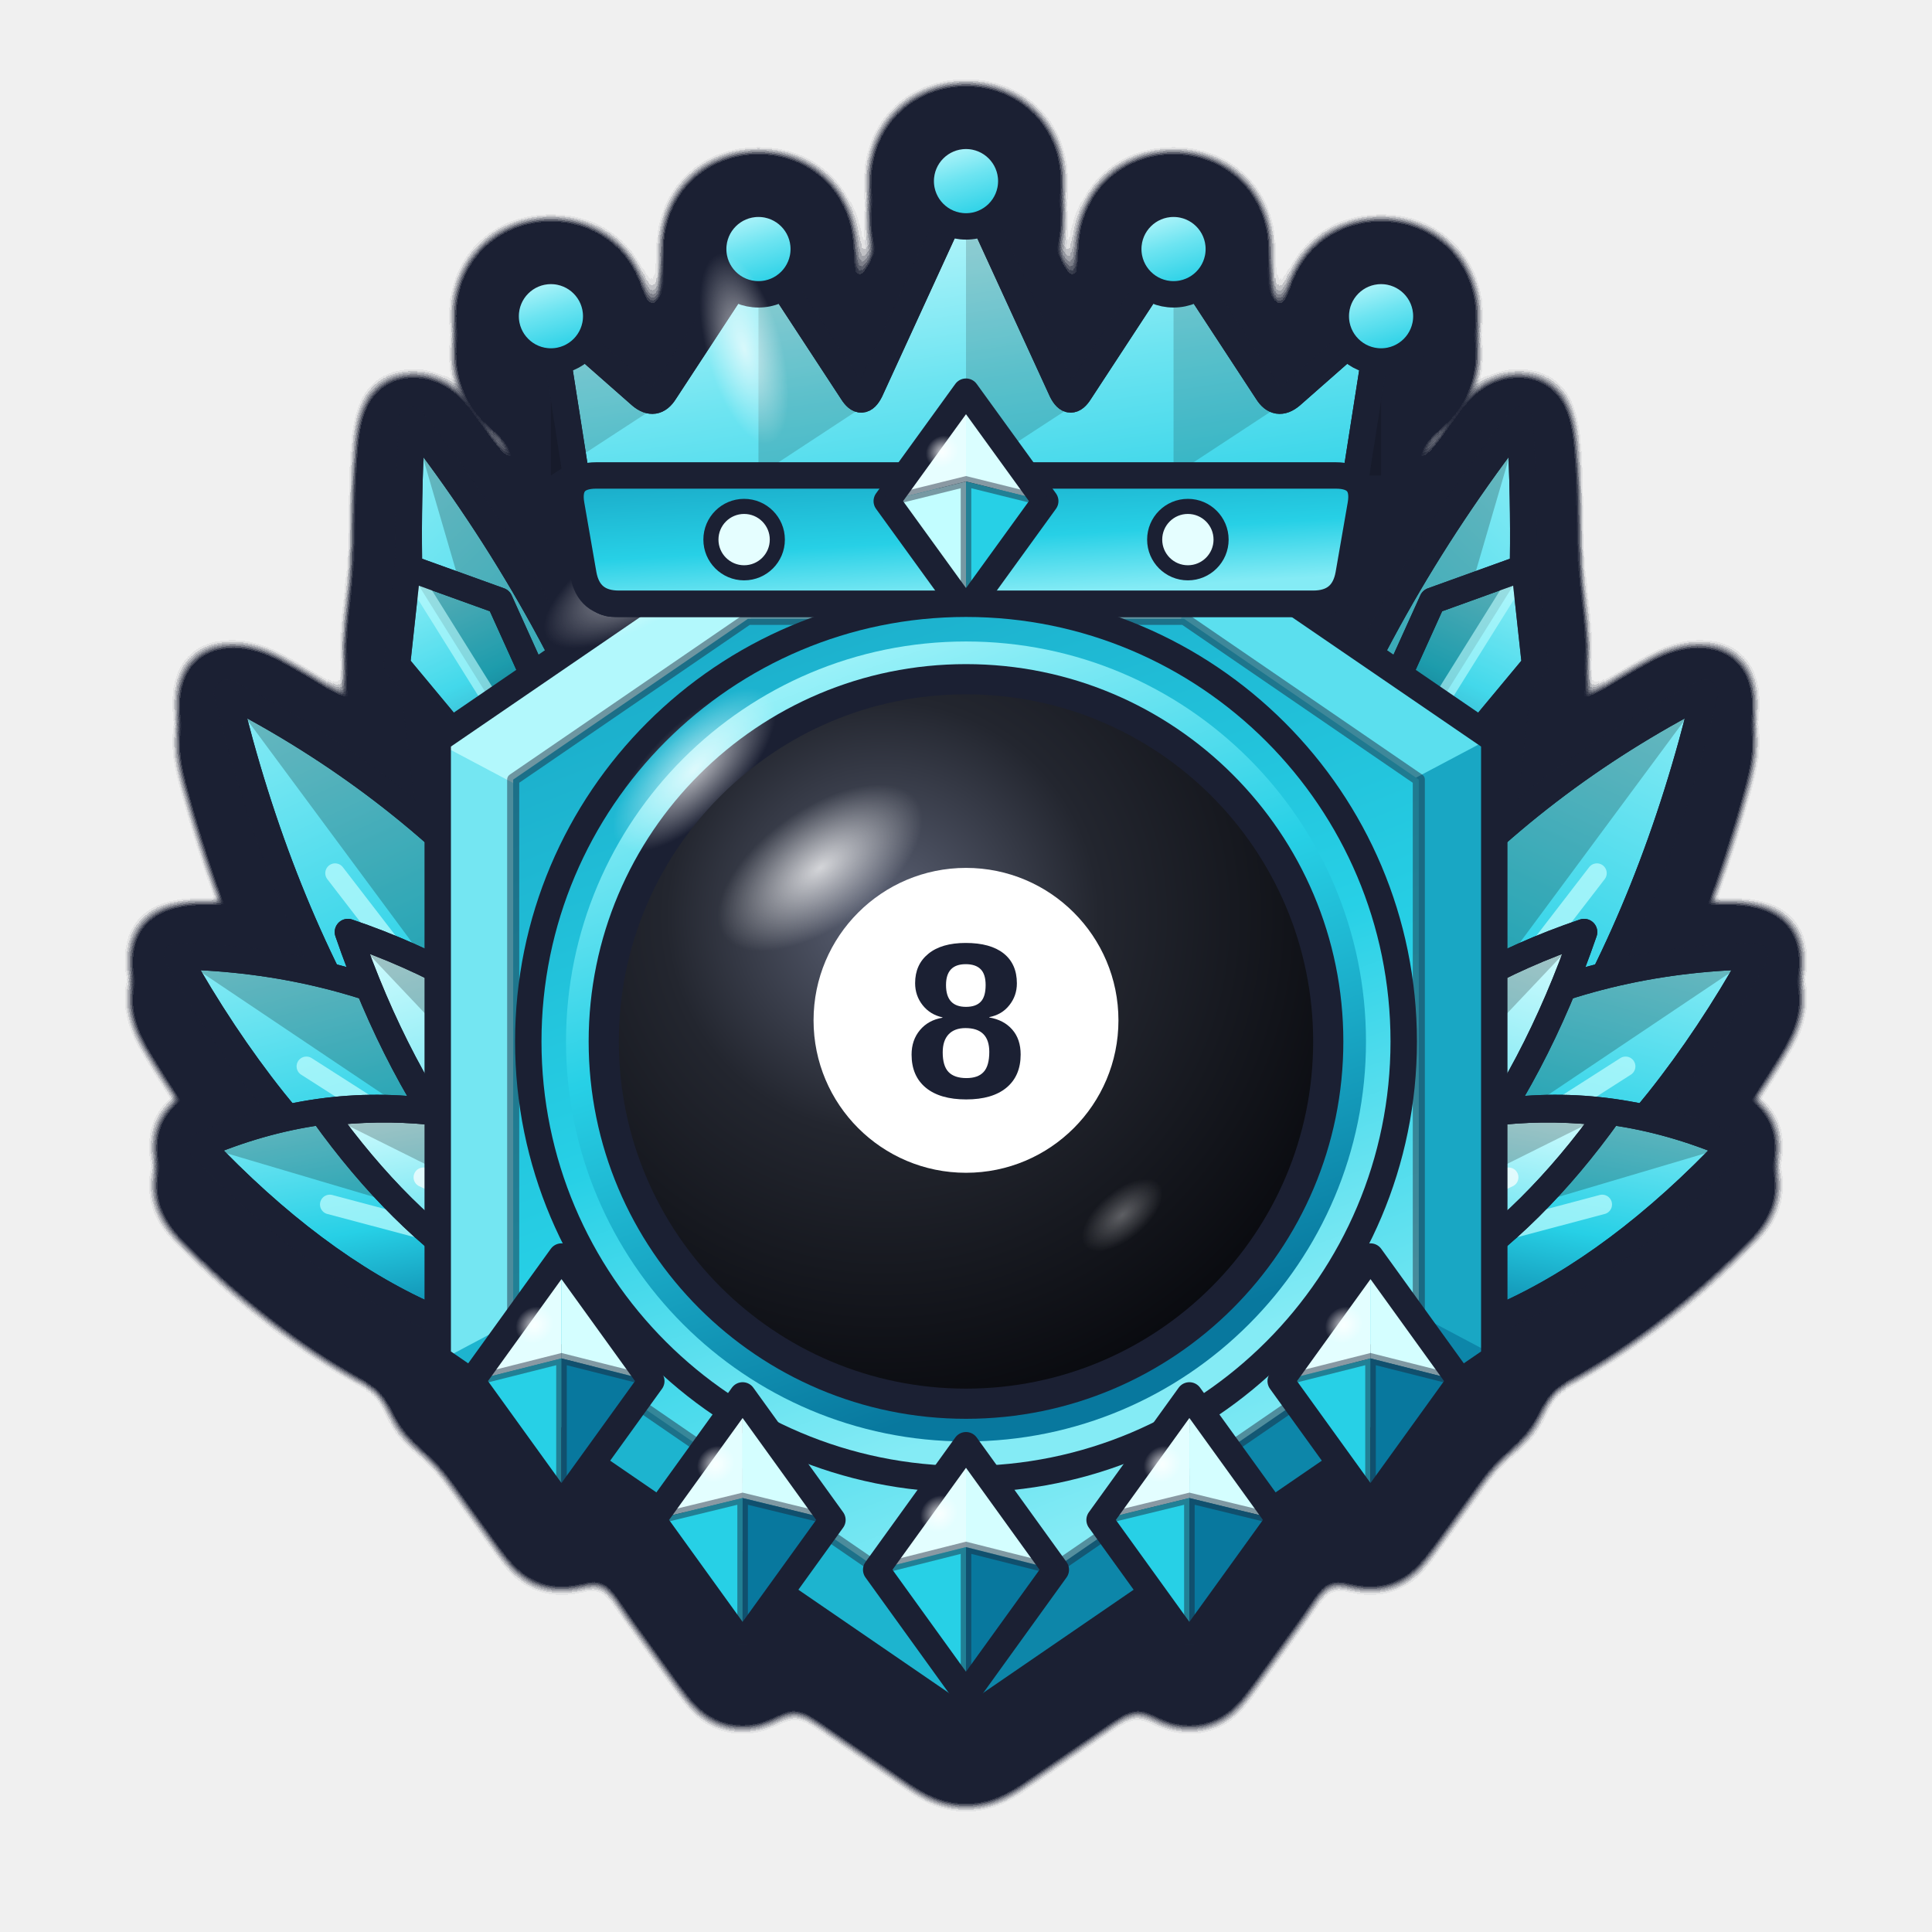
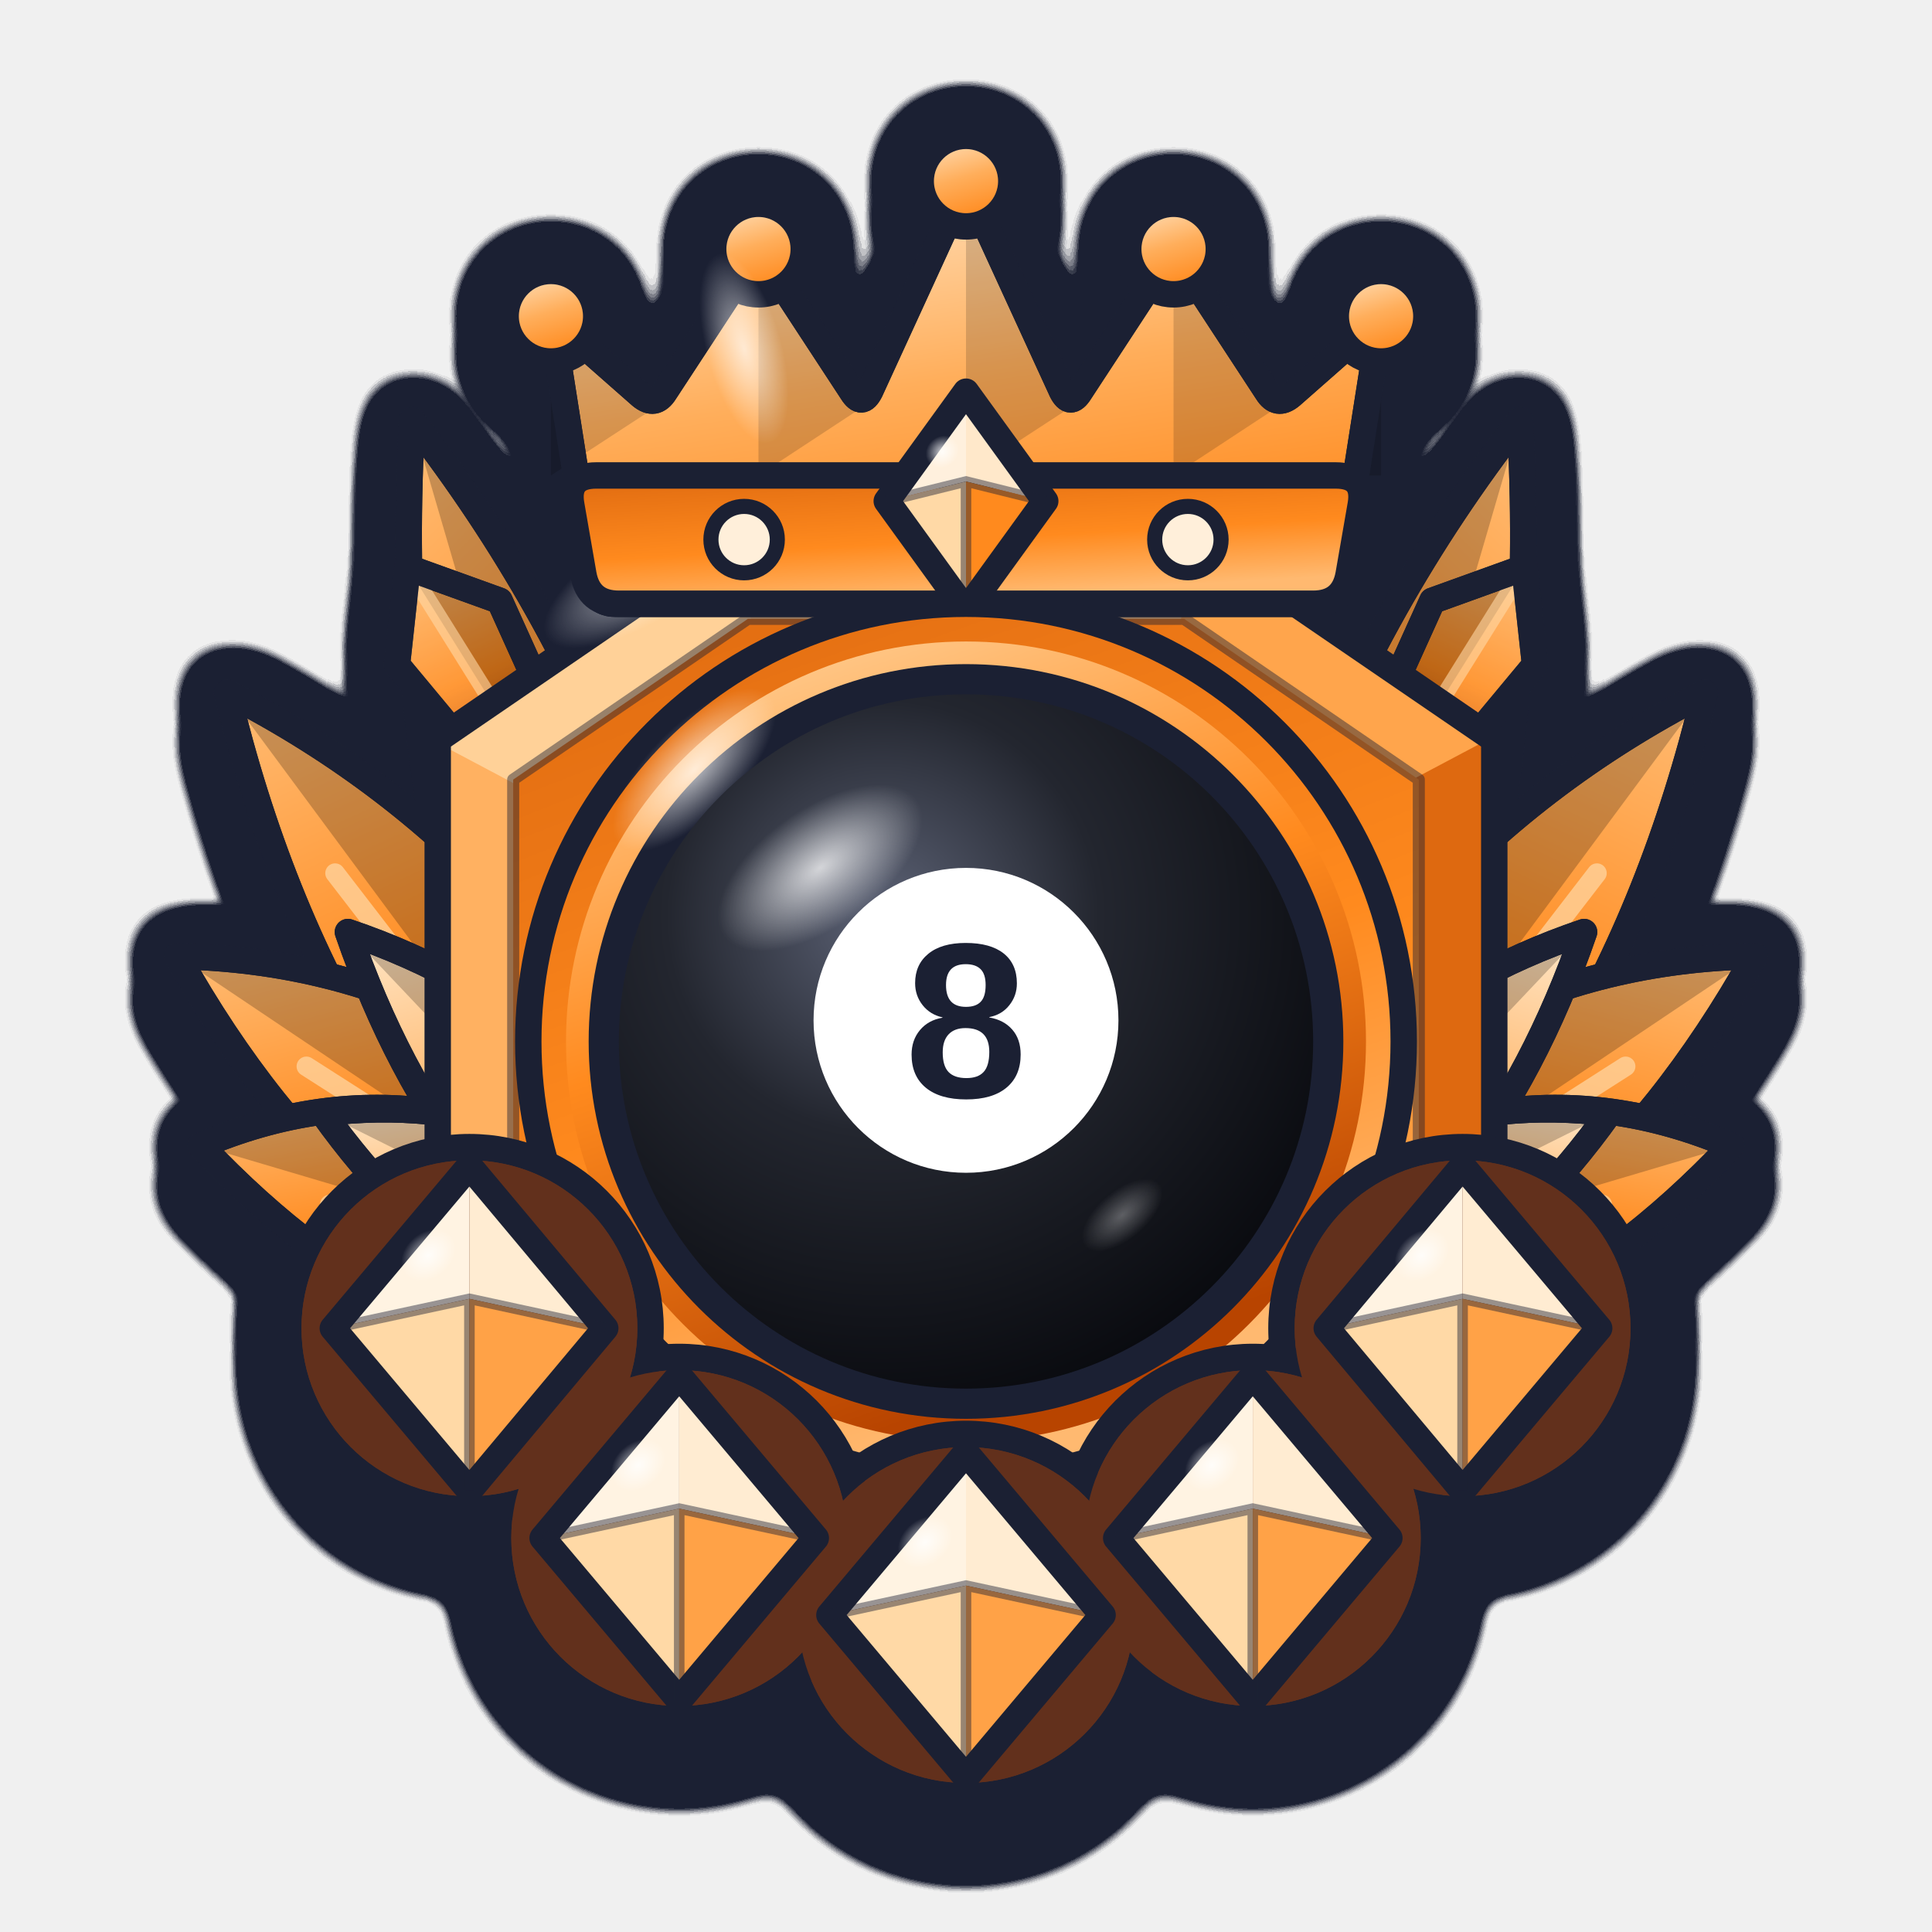
<svg xmlns="http://www.w3.org/2000/svg" width="512" height="512" viewBox="0 0 256 256">
  <defs>
    <linearGradient id="blue" x1="0" y1="0" x2="0.35" y2="1">
      <stop offset="0" stop-color="#9ED3FF" />
      <stop offset="0.45" stop-color="#3B9BFF" />
      <stop offset="1" stop-color="#1F6BD0" />
    </linearGradient>
    <linearGradient id="green" x1="0" y1="0" x2="0.35" y2="1">
      <stop offset="0" stop-color="#A8F5BE" />
      <stop offset="0.45" stop-color="#3DD66B" />
      <stop offset="1" stop-color="#1E9E47" />
    </linearGradient>
    <linearGradient id="red" x1="0" y1="0" x2="0.35" y2="1">
      <stop offset="0" stop-color="#FFA3A3" />
      <stop offset="0.45" stop-color="#FF4D4D" />
      <stop offset="1" stop-color="#C9283A" />
    </linearGradient>
    <linearGradient id="gold" x1="0" y1="0" x2="0.35" y2="1">
      <stop offset="0" stop-color="#FFF1A0" />
      <stop offset="0.45" stop-color="#FFC928" />
      <stop offset="1" stop-color="#DB8E00" />
    </linearGradient>
    <linearGradient id="wood" x1="0" y1="0" x2="0.35" y2="1">
      <stop offset="0" stop-color="#FFD9A0" />
      <stop offset="0.45" stop-color="#E7A35C" />
      <stop offset="1" stop-color="#A8622A" />
    </linearGradient>
    <linearGradient id="darkwood" x1="0" y1="0" x2="0.35" y2="1">
      <stop offset="0" stop-color="#C07A45" />
      <stop offset="0.45" stop-color="#8A4B22" />
      <stop offset="1" stop-color="#5E3014" />
    </linearGradient>
    <linearGradient id="white" x1="0" y1="0" x2="0.35" y2="1">
      <stop offset="0" stop-color="#FFFFFF" />
      <stop offset="0.45" stop-color="#F4F8FF" />
      <stop offset="1" stop-color="#C9D6EA" />
    </linearGradient>
    <linearGradient id="grey" x1="0" y1="0" x2="0.35" y2="1">
      <stop offset="0" stop-color="#E4E9F2" />
      <stop offset="0.45" stop-color="#AEB8C8" />
      <stop offset="1" stop-color="#7B869A" />
    </linearGradient>
    <linearGradient id="steel" x1="0" y1="0" x2="0.35" y2="1">
      <stop offset="0" stop-color="#D8E6F7" />
      <stop offset="0.45" stop-color="#9FB2CC" />
      <stop offset="1" stop-color="#6A7D98" />
    </linearGradient>
    <linearGradient id="cloth" x1="0" y1="0" x2="0.35" y2="1">
      <stop offset="0" stop-color="#6FE08E" />
      <stop offset="0.45" stop-color="#2FA24F" />
      <stop offset="1" stop-color="#1C7A37" />
    </linearGradient>
    <linearGradient id="sad" x1="0" y1="0" x2="0.35" y2="1">
      <stop offset="0" stop-color="#C4D4EE" />
      <stop offset="0.45" stop-color="#8EA3C7" />
      <stop offset="1" stop-color="#5E7299" />
    </linearGradient>
    <linearGradient id="purple" x1="0" y1="0" x2="0.35" y2="1">
      <stop offset="0" stop-color="#D7B8FF" />
      <stop offset="0.45" stop-color="#A259FF" />
      <stop offset="1" stop-color="#6E2FD0" />
    </linearGradient>
    <radialGradient id="shine" cx="0.5" cy="0.5" r="0.5">
      <stop offset="0" stop-color="#FFFFFF" stop-opacity="0.9" />
      <stop offset="1" stop-color="#FFFFFF" stop-opacity="0" />
    </radialGradient>
    <filter id="ink" x="-30%" y="-30%" width="160%" height="160%" color-interpolation-filters="sRGB">
      <feGaussianBlur in="SourceAlpha" stdDeviation="6.92" result="blur" />
      <feComponentTransfer in="blur" result="grown">
        <feFuncA type="linear" slope="7" intercept="-0.35" />
      </feComponentTransfer>
      <feOffset in="grown" dy="6" result="lip" />
      <feMerge result="both">
        <feMergeNode in="lip" />
        <feMergeNode in="grown" />
      </feMerge>
      <feFlood flood-color="#1B2033" />
      <feComposite in2="both" operator="in" result="outline" />
      <feMerge>
        <feMergeNode in="outline" />
        <feMergeNode in="SourceGraphic" />
      </feMerge>
    </filter>
  </defs>
  <defs>
    <filter id="badgeInk" x="-20%" y="-20%" width="140%" height="140%" color-interpolation-filters="sRGB">
      <feGaussianBlur in="SourceAlpha" stdDeviation="3.2" result="blur" />
      <feComponentTransfer in="blur" result="grown">
        <feFuncA type="linear" slope="40" intercept="-0.716" />
      </feComponentTransfer>
      <feOffset in="grown" dy="5" result="lip" />
      <feMerge result="both">
        <feMergeNode in="lip" />
        <feMergeNode in="grown" />
      </feMerge>
      <feFlood flood-color="#1B2033" />
      <feComposite in2="both" operator="in" result="outline" />
      <feMerge>
        <feMergeNode in="outline" />
        <feMergeNode in="SourceGraphic" />
      </feMerge>
    </filter>
  </defs>
  <defs>
    <linearGradient id="m" x1="0" y1="0" x2="0.35" y2="1">
-       <stop offset="0" stop-color="#C2FDFF" />
-       <stop offset="0.5" stop-color="#27D0E6" />
-       <stop offset="1" stop-color="#08789E" />
+       <stop offset="0" stop-color="#FFD9A6" />
+       <stop offset="0.5" stop-color="#FF8A1E" />
+       <stop offset="1" stop-color="#B84400" />
    </linearGradient>
    <linearGradient id="r" x1="0" y1="0" x2="0.35" y2="1">
-       <stop offset="0" stop-color="#19A8C6" />
-       <stop offset="0.6" stop-color="#27D0E6" />
-       <stop offset="1" stop-color="#84EBF5" />
+       <stop offset="0" stop-color="#DF6A10" />
+       <stop offset="0.6" stop-color="#FF8A1E" />
+       <stop offset="1" stop-color="#FFB970" />
    </linearGradient>
    <linearGradient id="w" x1="0" y1="0" x2="0.35" y2="1">
-       <stop offset="0" stop-color="#8CEDF6" />
-       <stop offset="0.55" stop-color="#27D0E6" />
-       <stop offset="1" stop-color="#08789E" />
+       <stop offset="0" stop-color="#FFBD76" />
+       <stop offset="0.55" stop-color="#FF8A1E" />
+       <stop offset="1" stop-color="#B84400" />
    </linearGradient>
    <linearGradient id="p" x1="0" y1="0" x2="0.2" y2="1">
-       <stop offset="0" stop-color="#E4FEFF" />
-       <stop offset="0.55" stop-color="#C2FDFF" />
-       <stop offset="1" stop-color="#27D0E6" />
+       <stop offset="0" stop-color="#FFEED7" />
+       <stop offset="0.55" stop-color="#FFD9A6" />
+       <stop offset="1" stop-color="#FF8A1E" />
+     </linearGradient>
+     <linearGradient id="s" x1="0" y1="0" x2="0.2" y2="1">
+       <stop offset="0" stop-color="#FFFFFF" />
+       <stop offset="0.5" stop-color="#FFE8CA" />
+       <stop offset="1" stop-color="#FFC17D" />
    </linearGradient>
    <linearGradient id="c" x1="0" y1="0" x2="0.3" y2="1">
-       <stop offset="0" stop-color="#DAFEFF" />
-       <stop offset="0.55" stop-color="#6DE4F1" />
-       <stop offset="1" stop-color="#27D0E6" />
+       <stop offset="0" stop-color="#FFE8CA" />
+       <stop offset="0.55" stop-color="#FFAE5B" />
+       <stop offset="1" stop-color="#FF8A1E" />
    </linearGradient>
    <linearGradient id="g" x1="0" y1="0" x2="0.35" y2="1">
      <stop offset="0" stop-color="#FFF3A6" />
      <stop offset="0.5" stop-color="#FFC928" />
      <stop offset="1" stop-color="#C97F00" />
    </linearGradient>
    <linearGradient id="gr" x1="0" y1="0" x2="0.35" y2="1">
      <stop offset="0" stop-color="#E7A816" />
      <stop offset="0.6" stop-color="#FFC928" />
      <stop offset="1" stop-color="#FFE274" />
+     </linearGradient>
+     <linearGradient id="hat" x1="0" y1="0" x2="0.4" y2="1">
+       <stop offset="0" stop-color="#9C8CFF" />
+       <stop offset="0.5" stop-color="#5A41D6" />
+       <stop offset="1" stop-color="#26177A" />
    </linearGradient>
    <radialGradient id="ball" cx="0.38" cy="0.32" r="0.78">
      <stop offset="0" stop-color="#5C6275" />
      <stop offset="0.4" stop-color="#23262F" />
      <stop offset="1" stop-color="#06070B" />
    </radialGradient>
  </defs>
  <g filter="url(#badgeInk)">
    <path d="M79.8 173.7 Q50.8 122.0 54.6 55.7 Q91.9 103.7 96.2 166.3 Z" fill="url(#w)" stroke="#1B2033" stroke-width="3.5" stroke-linejoin="round" />
    <path d="M88.0 170.0 L96.2 166.3 Q91.9 103.7 54.6 55.7 Z" fill="#000000" opacity="0.22" />
-     <path d="M82.5 156.9 L61.5 88.8" fill="none" stroke="#C2FDFF" stroke-width="2.6" stroke-linecap="round" stroke-linejoin="round" opacity="0.7" />
+     <path d="M82.5 156.9 L61.5 88.8" fill="none" stroke="#FFD9A6" stroke-width="2.6" stroke-linecap="round" stroke-linejoin="round" opacity="0.7" />
    <path d="M79.8 173.7 Q50.8 122.0 54.6 55.7 Q91.9 103.7 96.2 166.3 Z" fill="none" stroke="#1B2033" stroke-width="3.5" stroke-linejoin="round" />
    <path d="M81.7 176.5 Q43.4 147.1 30.1 91.8 Q74.7 114.7 94.3 163.5 Z" fill="url(#w)" stroke="#1B2033" stroke-width="3.5" stroke-linejoin="round" />
    <path d="M88.0 170.0 L94.3 163.5 Q74.7 114.7 30.1 91.8 Z" fill="#000000" opacity="0.22" />
-     <path d="M79.9 161.8 L44.4 115.7" fill="none" stroke="#C2FDFF" stroke-width="2.6" stroke-linecap="round" stroke-linejoin="round" opacity="0.7" />
+     <path d="M79.9 161.8 L44.4 115.7" fill="none" stroke="#FFD9A6" stroke-width="2.6" stroke-linecap="round" stroke-linejoin="round" opacity="0.7" />
    <path d="M81.7 176.5 Q43.4 147.1 30.1 91.8 Q74.7 114.7 94.3 163.5 Z" fill="none" stroke="#1B2033" stroke-width="3.5" stroke-linejoin="round" />
    <path d="M84.6 178.3 Q47.3 169.2 23.5 126.7 Q64.2 127.5 91.4 161.7 Z" fill="url(#w)" stroke="#1B2033" stroke-width="3.5" stroke-linejoin="round" />
    <path d="M88.0 170.0 L91.4 161.7 Q64.2 127.5 23.5 126.7 Z" fill="#000000" opacity="0.22" />
-     <path d="M79.7 166.3 L40.6 141.3" fill="none" stroke="#C2FDFF" stroke-width="2.6" stroke-linecap="round" stroke-linejoin="round" opacity="0.7" />
+     <path d="M79.7 166.3 L40.6 141.3" fill="none" stroke="#FFD9A6" stroke-width="2.6" stroke-linecap="round" stroke-linejoin="round" opacity="0.7" />
    <path d="M84.6 178.3 Q47.3 169.2 23.5 126.7 Q64.2 127.5 91.4 161.7 Z" fill="none" stroke="#1B2033" stroke-width="3.5" stroke-linejoin="round" />
    <path d="M87.7 179.0 Q56.5 183.4 26.6 151.8 Q58.1 138.4 88.3 161.0 Z" fill="url(#w)" stroke="#1B2033" stroke-width="3.5" stroke-linejoin="round" />
    <path d="M88.0 170.0 L88.3 161.0 Q58.1 138.4 26.6 151.8 Z" fill="#000000" opacity="0.22" />
-     <path d="M80.6 169.4 L43.7 159.6" fill="none" stroke="#C2FDFF" stroke-width="2.6" stroke-linecap="round" stroke-linejoin="round" opacity="0.7" />
+     <path d="M80.6 169.4 L43.7 159.6" fill="none" stroke="#FFD9A6" stroke-width="2.6" stroke-linecap="round" stroke-linejoin="round" opacity="0.7" />
    <path d="M87.7 179.0 Q56.5 183.4 26.6 151.8 Q58.1 138.4 88.3 161.0 Z" fill="none" stroke="#1B2033" stroke-width="3.5" stroke-linejoin="round" />
    <path d="M86.3 175.3 Q64.0 146.6 64.7 104.6 Q92.6 130.1 97.7 168.7 Z" fill="url(#c)" stroke="#1B2033" stroke-width="3.5" stroke-linejoin="round" />
    <path d="M92.0 172.0 L97.7 168.7 Q92.6 130.1 64.7 104.6 Z" fill="#000000" opacity="0.22" />
    <path d="M87.9 164.4 L70.8 124.4" fill="none" stroke="#FFFFFF" stroke-width="2.6" stroke-linecap="round" stroke-linejoin="round" opacity="0.7" />
    <path d="M86.3 175.3 Q64.0 146.6 64.7 104.6 Q92.6 130.1 97.7 168.7 Z" fill="none" stroke="#1B2033" stroke-width="3.5" stroke-linejoin="round" />
    <path d="M87.9 177.2 Q58.9 160.7 46.1 123.5 Q79.2 134.7 96.1 166.8 Z" fill="url(#c)" stroke="#1B2033" stroke-width="3.5" stroke-linejoin="round" />
    <path d="M92.0 172.0 L96.1 166.8 Q79.2 134.7 46.1 123.5 Z" fill="#000000" opacity="0.22" />
    <path d="M85.9 167.0 L57.9 138.4" fill="none" stroke="#FFFFFF" stroke-width="2.6" stroke-linecap="round" stroke-linejoin="round" opacity="0.7" />
    <path d="M87.9 177.2 Q58.9 160.7 46.1 123.5 Q79.2 134.7 96.1 166.8 Z" fill="none" stroke="#1B2033" stroke-width="3.5" stroke-linejoin="round" />
    <path d="M90.2 178.3 Q62.9 175.6 42.8 147.5 Q72.0 143.9 93.8 165.7 Z" fill="url(#c)" stroke="#1B2033" stroke-width="3.5" stroke-linejoin="round" />
    <path d="M92.0 172.0 L93.8 165.7 Q72.0 143.9 42.8 147.5 Z" fill="#000000" opacity="0.22" />
    <path d="M85.8 170.0 L56.1 156.0" fill="none" stroke="#FFFFFF" stroke-width="2.6" stroke-linecap="round" stroke-linejoin="round" opacity="0.7" />
    <path d="M90.2 178.3 Q62.9 175.6 42.8 147.5 Q72.0 143.9 93.8 165.7 Z" fill="none" stroke="#1B2033" stroke-width="3.5" stroke-linejoin="round" />
    <path d="M67.9 106.5 L52.6 88.1 L54.0 75.2 L66.2 79.6 L76.1 101.5 Z" fill="url(#w)" stroke="#1B2033" stroke-width="3.5" stroke-linejoin="round" />
    <path d="M72.0 104.0 L76.1 101.5 L66.2 79.6 L54.0 75.2 Z" fill="#000000" opacity="0.25" />
-     <path d="M72.0 104.0 L67.9 106.5 L52.6 88.1 L54.0 75.2 Z" fill="#C2FDFF" opacity="0.18" />
-     <path d="M70.6 101.7 L55.8 78.0" fill="none" stroke="#C2FDFF" stroke-width="2.2" stroke-linecap="round" stroke-linejoin="round" opacity="0.6" />
+     <path d="M72.0 104.0 L67.9 106.5 L52.6 88.1 L54.0 75.2 Z" fill="#FFD9A6" opacity="0.18" />
+     <path d="M70.6 101.7 L55.8 78.0" fill="none" stroke="#FFD9A6" stroke-width="2.2" stroke-linecap="round" stroke-linejoin="round" opacity="0.6" />
    <path d="M67.9 106.5 L52.6 88.1 L54.0 75.2 L66.2 79.6 L76.1 101.5 Z" fill="none" stroke="#1B2033" stroke-width="3.5" stroke-linejoin="round" />
    <g transform="matrix(-1 0 0 1 256 0)">
      <path d="M79.8 173.7 Q50.8 122.0 54.6 55.7 Q91.9 103.7 96.2 166.3 Z" fill="url(#w)" stroke="#1B2033" stroke-width="3.5" stroke-linejoin="round" />
      <path d="M88.0 170.0 L96.2 166.3 Q91.9 103.7 54.6 55.7 Z" fill="#000000" opacity="0.22" />
-       <path d="M82.5 156.9 L61.5 88.8" fill="none" stroke="#C2FDFF" stroke-width="2.6" stroke-linecap="round" stroke-linejoin="round" opacity="0.7" />
+       <path d="M82.5 156.9 L61.5 88.8" fill="none" stroke="#FFD9A6" stroke-width="2.6" stroke-linecap="round" stroke-linejoin="round" opacity="0.7" />
      <path d="M79.8 173.7 Q50.8 122.0 54.6 55.7 Q91.9 103.7 96.2 166.3 Z" fill="none" stroke="#1B2033" stroke-width="3.5" stroke-linejoin="round" />
      <path d="M81.7 176.5 Q43.4 147.1 30.1 91.8 Q74.7 114.7 94.3 163.5 Z" fill="url(#w)" stroke="#1B2033" stroke-width="3.5" stroke-linejoin="round" />
      <path d="M88.0 170.0 L94.3 163.5 Q74.7 114.7 30.1 91.8 Z" fill="#000000" opacity="0.22" />
-       <path d="M79.9 161.8 L44.4 115.7" fill="none" stroke="#C2FDFF" stroke-width="2.6" stroke-linecap="round" stroke-linejoin="round" opacity="0.7" />
+       <path d="M79.9 161.8 L44.4 115.7" fill="none" stroke="#FFD9A6" stroke-width="2.6" stroke-linecap="round" stroke-linejoin="round" opacity="0.7" />
      <path d="M81.7 176.5 Q43.4 147.1 30.1 91.8 Q74.7 114.7 94.3 163.5 Z" fill="none" stroke="#1B2033" stroke-width="3.5" stroke-linejoin="round" />
      <path d="M84.6 178.3 Q47.3 169.2 23.5 126.7 Q64.2 127.5 91.4 161.7 Z" fill="url(#w)" stroke="#1B2033" stroke-width="3.5" stroke-linejoin="round" />
      <path d="M88.0 170.0 L91.4 161.7 Q64.2 127.5 23.5 126.7 Z" fill="#000000" opacity="0.22" />
-       <path d="M79.7 166.3 L40.6 141.3" fill="none" stroke="#C2FDFF" stroke-width="2.6" stroke-linecap="round" stroke-linejoin="round" opacity="0.7" />
+       <path d="M79.7 166.3 L40.6 141.3" fill="none" stroke="#FFD9A6" stroke-width="2.6" stroke-linecap="round" stroke-linejoin="round" opacity="0.7" />
      <path d="M84.6 178.3 Q47.3 169.2 23.5 126.7 Q64.2 127.5 91.4 161.7 Z" fill="none" stroke="#1B2033" stroke-width="3.5" stroke-linejoin="round" />
      <path d="M87.7 179.0 Q56.5 183.4 26.6 151.8 Q58.1 138.4 88.3 161.0 Z" fill="url(#w)" stroke="#1B2033" stroke-width="3.5" stroke-linejoin="round" />
      <path d="M88.0 170.0 L88.3 161.0 Q58.1 138.4 26.6 151.8 Z" fill="#000000" opacity="0.22" />
-       <path d="M80.6 169.4 L43.7 159.6" fill="none" stroke="#C2FDFF" stroke-width="2.6" stroke-linecap="round" stroke-linejoin="round" opacity="0.7" />
+       <path d="M80.6 169.4 L43.7 159.6" fill="none" stroke="#FFD9A6" stroke-width="2.6" stroke-linecap="round" stroke-linejoin="round" opacity="0.7" />
      <path d="M87.7 179.0 Q56.5 183.4 26.6 151.8 Q58.1 138.4 88.3 161.0 Z" fill="none" stroke="#1B2033" stroke-width="3.5" stroke-linejoin="round" />
      <path d="M86.3 175.3 Q64.0 146.6 64.7 104.6 Q92.6 130.1 97.7 168.7 Z" fill="url(#c)" stroke="#1B2033" stroke-width="3.5" stroke-linejoin="round" />
      <path d="M92.0 172.0 L97.7 168.7 Q92.6 130.1 64.7 104.6 Z" fill="#000000" opacity="0.22" />
      <path d="M87.9 164.4 L70.8 124.4" fill="none" stroke="#FFFFFF" stroke-width="2.6" stroke-linecap="round" stroke-linejoin="round" opacity="0.7" />
      <path d="M86.3 175.3 Q64.0 146.6 64.7 104.6 Q92.6 130.1 97.7 168.7 Z" fill="none" stroke="#1B2033" stroke-width="3.5" stroke-linejoin="round" />
      <path d="M87.9 177.2 Q58.9 160.7 46.1 123.5 Q79.2 134.7 96.1 166.8 Z" fill="url(#c)" stroke="#1B2033" stroke-width="3.5" stroke-linejoin="round" />
      <path d="M92.0 172.0 L96.1 166.8 Q79.2 134.7 46.1 123.5 Z" fill="#000000" opacity="0.22" />
      <path d="M85.9 167.0 L57.9 138.4" fill="none" stroke="#FFFFFF" stroke-width="2.6" stroke-linecap="round" stroke-linejoin="round" opacity="0.7" />
      <path d="M87.9 177.2 Q58.9 160.7 46.1 123.5 Q79.2 134.7 96.1 166.8 Z" fill="none" stroke="#1B2033" stroke-width="3.5" stroke-linejoin="round" />
      <path d="M90.2 178.3 Q62.9 175.6 42.8 147.5 Q72.0 143.9 93.8 165.7 Z" fill="url(#c)" stroke="#1B2033" stroke-width="3.5" stroke-linejoin="round" />
      <path d="M92.0 172.0 L93.8 165.7 Q72.0 143.9 42.8 147.5 Z" fill="#000000" opacity="0.22" />
      <path d="M85.8 170.0 L56.1 156.0" fill="none" stroke="#FFFFFF" stroke-width="2.6" stroke-linecap="round" stroke-linejoin="round" opacity="0.7" />
      <path d="M90.2 178.3 Q62.9 175.6 42.8 147.5 Q72.0 143.9 93.8 165.7 Z" fill="none" stroke="#1B2033" stroke-width="3.5" stroke-linejoin="round" />
      <path d="M67.9 106.5 L52.6 88.1 L54.0 75.2 L66.2 79.6 L76.1 101.5 Z" fill="url(#w)" stroke="#1B2033" stroke-width="3.5" stroke-linejoin="round" />
      <path d="M72.0 104.0 L76.1 101.5 L66.2 79.6 L54.0 75.2 Z" fill="#000000" opacity="0.25" />
-       <path d="M72.0 104.0 L67.9 106.5 L52.6 88.1 L54.0 75.2 Z" fill="#C2FDFF" opacity="0.18" />
-       <path d="M70.6 101.7 L55.8 78.0" fill="none" stroke="#C2FDFF" stroke-width="2.2" stroke-linecap="round" stroke-linejoin="round" opacity="0.6" />
+       <path d="M72.0 104.0 L67.9 106.5 L52.6 88.1 L54.0 75.2 Z" fill="#FFD9A6" opacity="0.18" />
+       <path d="M70.6 101.7 L55.8 78.0" fill="none" stroke="#FFD9A6" stroke-width="2.2" stroke-linecap="round" stroke-linejoin="round" opacity="0.6" />
      <path d="M67.9 106.5 L52.6 88.1 L54.0 75.2 L66.2 79.6 L76.1 101.5 Z" fill="none" stroke="#1B2033" stroke-width="3.5" stroke-linejoin="round" />
    </g>
-     <path d="M96.0 72.0 L160.0 72.0 L156.9 82.0 L99.1 82.0 Z" fill="#9BF2F9" stroke="#9BF2F9" stroke-width="0.8" />
-     <path d="M160.0 72.0 L198.0 98.0 L188.0 103.3 L156.9 82.0 Z" fill="#5BDFEE" stroke="#5BDFEE" stroke-width="0.8" />
-     <path d="M198.0 98.0 L198.0 180.0 L188.0 174.7 L188.0 103.3 Z" fill="#19A7C4" stroke="#19A7C4" stroke-width="0.8" />
-     <path d="M198.0 180.0 L128.0 228.0 L128.0 215.9 L188.0 174.7 Z" fill="#0D86A9" stroke="#0D86A9" stroke-width="0.8" />
-     <path d="M128.0 228.0 L58.0 180.0 L68.0 174.7 L128.0 215.9 Z" fill="#1DB4CF" stroke="#1DB4CF" stroke-width="0.8" />
-     <path d="M58.0 180.0 L58.0 98.0 L68.0 103.3 L68.0 174.7 Z" fill="#74E6F2" stroke="#74E6F2" stroke-width="0.8" />
-     <path d="M58.0 98.0 L96.0 72.0 L99.1 82.0 L68.0 103.3 Z" fill="#B2F8FC" stroke="#B2F8FC" stroke-width="0.8" />
+     <path d="M96.0 72.0 L160.0 72.0 L156.9 82.0 L99.1 82.0 Z" fill="#FFC584" stroke="#FFC584" stroke-width="0.8" />
+     <path d="M160.0 72.0 L198.0 98.0 L188.0 103.3 L156.9 82.0 Z" fill="#FFA54C" stroke="#FFA54C" stroke-width="0.8" />
+     <path d="M198.0 98.0 L198.0 180.0 L188.0 174.7 L188.0 103.3 Z" fill="#DE6910" stroke="#DE6910" stroke-width="0.8" />
+     <path d="M198.0 180.0 L128.0 228.0 L128.0 215.9 L188.0 174.7 Z" fill="#C34F05" stroke="#C34F05" stroke-width="0.8" />
+     <path d="M128.0 228.0 L58.0 180.0 L68.0 174.7 L128.0 215.9 Z" fill="#E87414" stroke="#E87414" stroke-width="0.8" />
+     <path d="M58.0 180.0 L58.0 98.0 L68.0 103.3 L68.0 174.7 Z" fill="#FFB161" stroke="#FFB161" stroke-width="0.8" />
+     <path d="M58.0 98.0 L96.0 72.0 L99.1 82.0 L68.0 103.3 Z" fill="#FFD198" stroke="#FFD198" stroke-width="0.8" />
    <path d="M99.1 82.0 L156.9 82.0 L188.0 103.3 L188.0 174.7 L128.0 215.9 L68.0 174.7 L68.0 103.3 Z" fill="url(#r)" />
    <path d="M99.1 82.0 L156.9 82.0 L188.0 103.3 L188.0 174.7 L128.0 215.9 L68.0 174.7 L68.0 103.3 Z" fill="none" stroke="#1B2033" stroke-width="1.6" stroke-opacity="0.45" stroke-linejoin="round" />
    <path d="M96.0 72.0 L160.0 72.0 L198.0 98.0 L198.0 180.0 L128.0 228.0 L58.0 180.0 L58.0 98.0 Z" fill="none" stroke="#1B2033" stroke-width="3.5" stroke-linejoin="round" />
    <ellipse cx="86" cy="76" rx="16" ry="6" fill="url(#shine)" opacity="0.75" transform="rotate(-32 86 76)" />
    <path d="M81.5 80.0 Q79.0 80.0 78.6 77.5 L73.4 44.4 Q73.0 41.9 74.9 43.6 L84.9 52.4 Q86.8 54.0 88.1 51.9 L99.1 35.1 Q100.5 33.0 101.9 35.1 L112.9 51.9 Q114.2 54.0 115.3 51.8 L127.0 26.3 Q128.0 24.0 129.0 26.3 L140.7 51.8 Q141.8 54.0 143.1 51.9 L154.1 35.1 Q155.5 33.0 156.9 35.1 L167.9 51.9 Q169.2 54.0 171.1 52.4 L181.1 43.6 Q183.0 41.9 182.6 44.4 L177.4 77.5 Q177.0 80.0 174.5 80.0 Z" fill="url(#c)" stroke="#1B2033" stroke-width="3.5" stroke-linejoin="round" />
    <path d="M73.0 41.9 L73.0 63.0 L86.8 54.0 Z" fill="#000000" opacity="0.16" />
    <path d="M100.5 33.0 L100.5 63.0 L114.2 54.0 Z" fill="#000000" opacity="0.16" />
    <path d="M128.0 24.0 L128.0 63.0 L141.8 54.0 Z" fill="#000000" opacity="0.16" />
    <path d="M155.5 33.0 L155.5 63.0 L169.2 54.0 Z" fill="#000000" opacity="0.16" />
    <path d="M183.0 41.9 L183.0 63.0 L180.0 63.0 Z" fill="#000000" opacity="0.16" />
    <path d="M81.5 80.0 Q79.0 80.0 78.6 77.5 L73.4 44.4 Q73.0 41.9 74.9 43.6 L84.9 52.4 Q86.8 54.0 88.1 51.9 L99.1 35.1 Q100.5 33.0 101.9 35.1 L112.9 51.9 Q114.2 54.0 115.3 51.8 L127.0 26.3 Q128.0 24.0 129.0 26.3 L140.7 51.8 Q141.8 54.0 143.1 51.9 L154.1 35.1 Q155.5 33.0 156.9 35.1 L167.9 51.9 Q169.2 54.0 171.1 52.4 L181.1 43.6 Q183.0 41.9 182.6 44.4 L177.4 77.5 Q177.0 80.0 174.5 80.0 Z" fill="none" stroke="#1B2033" stroke-width="3.5" stroke-linejoin="round" />
    <circle cx="73.0" cy="41.9" r="6" fill="url(#c)" stroke="#1B2033" stroke-width="3.5" />
    <circle cx="100.5" cy="33.0" r="6" fill="url(#c)" stroke="#1B2033" stroke-width="3.5" />
    <circle cx="128.0" cy="24.0" r="6" fill="url(#c)" stroke="#1B2033" stroke-width="3.5" />
    <circle cx="155.5" cy="33.0" r="6" fill="url(#c)" stroke="#1B2033" stroke-width="3.5" />
    <circle cx="183.0" cy="41.9" r="6" fill="url(#c)" stroke="#1B2033" stroke-width="3.5" />
    <path d="M75.7 66.9 Q75.0 63.0 79.0 63.0 L177.0 63.0 Q181.0 63.0 180.3 66.9 L178.7 76.1 Q178.0 80.0 174.0 80.0 L82.0 80.0 Q78.0 80.0 77.3 76.1 Z" fill="url(#r)" stroke="#1B2033" stroke-width="3.5" stroke-linejoin="round" />
    <ellipse cx="98.6" cy="46.2" rx="5" ry="13" fill="url(#shine)" opacity="0.75" transform="rotate(-15 98.6 46.2)" />
-     <path d="M117.5 66.4 L128.0 51.9 L128.0 63.8 Z" fill="#E7FEFF" />
-     <path d="M128.0 51.9 L138.5 66.4 L128.0 63.8 Z" fill="#DAFEFF" />
-     <path d="M117.5 66.4 L128.0 63.8 L128.0 80.9 Z" fill="#C2FDFF" />
-     <path d="M128.0 63.8 L138.5 66.4 L128.0 80.9 Z" fill="#27D0E6" />
+     <path d="M117.5 66.4 L128.0 51.9 L128.0 63.8 Z" fill="#FFF0DD" />
+     <path d="M128.0 51.9 L138.5 66.4 L128.0 63.8 Z" fill="#FFE8CA" />
+     <path d="M117.5 66.4 L128.0 63.8 L128.0 80.9 Z" fill="#FFD9A6" />
+     <path d="M128.0 63.8 L138.5 66.4 L128.0 80.9 Z" fill="#FF8A1E" />
    <path d="M128.0 51.9 L138.5 66.4 L128.0 80.9 L117.5 66.4 Z" fill="none" stroke="#1B2033" stroke-width="3.5" stroke-linejoin="round" />
    <path d="M117.5 66.4 L128.0 63.8 L138.5 66.4 M128.0 63.8 L128.0 80.9" fill="none" stroke="#1B2033" stroke-width="1.4" opacity="0.45" />
    <ellipse cx="124.859" cy="59.857" rx="2.303" ry="2.036" fill="url(#shine)" opacity="0.9" transform="rotate(-40 124.8594 59.857)" />
-     <circle cx="98.6" cy="71.5" r="4.4" fill="#E5FEFF" stroke="#1B2033" stroke-width="2" />
-     <circle cx="157.4" cy="71.5" r="4.4" fill="#E5FEFF" stroke="#1B2033" stroke-width="2" />
+     <circle cx="98.6" cy="71.5" r="4.4" fill="#FFEFDA" stroke="#1B2033" stroke-width="2" />
+     <circle cx="157.4" cy="71.5" r="4.4" fill="#FFEFDA" stroke="#1B2033" stroke-width="2" />
    <circle cx="128" cy="138" r="58" fill="url(#r)" stroke="#1B2033" stroke-width="3.5" />
    <circle cx="128" cy="138" r="53" fill="url(#m)" />
    <circle cx="128" cy="138" r="50" fill="#1B2033" />
    <ellipse cx="92" cy="102" rx="14" ry="6" fill="url(#shine)" opacity="0.8" transform="rotate(-45 92 102)" />
    <circle cx="128" cy="138" r="46" fill="url(#ball)" />
    <circle cx="128.0" cy="135.2" r="20.2" fill="#FFFFFF" />
    <text x="128.0" y="145.4" font-family="Arial Black, Arial, sans-serif" font-weight="900" font-size="29.3" text-anchor="middle" fill="#1B2033">8</text>
    <ellipse cx="108.68" cy="115.0" rx="15.64" ry="7.82" fill="url(#shine)" opacity="0.85" transform="rotate(-35 108.68 115.0)" />
    <ellipse cx="148.7" cy="161.0" rx="6.44" ry="3.22" fill="url(#shine)" opacity="0.35" transform="rotate(-40 148.7 161.0)" />
-     <path d="M169.7 183.0 L181.6 166.5 L181.6 180.0 Z" fill="#E3FEFF" />
-     <path d="M181.6 166.5 L193.5 183.0 L181.6 180.0 Z" fill="#D4FEFF" />
-     <path d="M169.7 183.0 L181.6 180.0 L181.6 199.5 Z" fill="#27D0E6" />
-     <path d="M181.6 180.0 L193.5 183.0 L181.6 199.5 Z" fill="#08789E" />
-     <path d="M181.6 166.5 L193.5 183.0 L181.6 199.5 L169.7 183.0 Z" fill="none" stroke="#1B2033" stroke-width="3.5" stroke-linejoin="round" />
-     <path d="M169.7 183.0 L181.6 180.0 L193.5 183.0 M181.6 180.0 L181.6 199.5" fill="none" stroke="#1B2033" stroke-width="1.4" opacity="0.45" />
-     <ellipse cx="178.059" cy="175.57" rx="2.614" ry="2.31" fill="url(#shine)" opacity="0.9" transform="rotate(-40 178.0591 175.5701)" />
-     <path d="M145.7 201.4 L157.6 184.9 L157.6 198.5 Z" fill="#E3FEFF" />
-     <path d="M157.6 184.9 L169.5 201.4 L157.6 198.5 Z" fill="#D4FEFF" />
-     <path d="M145.7 201.4 L157.6 198.5 L157.6 217.9 Z" fill="#27D0E6" />
-     <path d="M157.6 198.5 L169.5 201.4 L157.6 217.9 Z" fill="#08789E" />
-     <path d="M157.6 184.9 L169.5 201.4 L157.6 217.9 L145.7 201.4 Z" fill="none" stroke="#1B2033" stroke-width="3.5" stroke-linejoin="round" />
-     <path d="M145.7 201.4 L157.6 198.5 L169.5 201.4 M157.6 198.5 L157.6 217.9" fill="none" stroke="#1B2033" stroke-width="1.4" opacity="0.45" />
-     <ellipse cx="154.019" cy="194.017" rx="2.614" ry="2.31" fill="url(#shine)" opacity="0.9" transform="rotate(-40 154.0193 194.0165)" />
-     <path d="M116.1 208.0 L128.0 191.5 L128.0 205.0 Z" fill="#E3FEFF" />
-     <path d="M128.0 191.5 L139.9 208.0 L128.0 205.0 Z" fill="#D4FEFF" />
-     <path d="M116.1 208.0 L128.0 205.0 L128.0 224.5 Z" fill="#27D0E6" />
-     <path d="M128.0 205.0 L139.9 208.0 L128.0 224.5 Z" fill="#08789E" />
-     <path d="M128.0 191.5 L139.9 208.0 L128.0 224.5 L116.1 208.0 Z" fill="none" stroke="#1B2033" stroke-width="3.5" stroke-linejoin="round" />
-     <path d="M116.1 208.0 L128.0 205.0 L139.9 208.0 M128.0 205.0 L128.0 224.5" fill="none" stroke="#1B2033" stroke-width="1.4" opacity="0.45" />
-     <ellipse cx="124.436" cy="200.575" rx="2.614" ry="2.31" fill="url(#shine)" opacity="0.9" transform="rotate(-40 124.436 200.575)" />
-     <path d="M86.5 201.4 L98.4 184.9 L98.4 198.5 Z" fill="#E3FEFF" />
-     <path d="M98.4 184.9 L110.3 201.4 L98.4 198.5 Z" fill="#D4FEFF" />
-     <path d="M86.5 201.4 L98.4 198.5 L98.4 217.9 Z" fill="#27D0E6" />
-     <path d="M98.4 198.5 L110.3 201.4 L98.4 217.9 Z" fill="#08789E" />
-     <path d="M98.4 184.9 L110.3 201.4 L98.4 217.9 L86.5 201.4 Z" fill="none" stroke="#1B2033" stroke-width="3.5" stroke-linejoin="round" />
-     <path d="M86.5 201.4 L98.4 198.5 L110.3 201.4 M98.4 198.5 L98.4 217.9" fill="none" stroke="#1B2033" stroke-width="1.4" opacity="0.45" />
-     <ellipse cx="94.853" cy="194.017" rx="2.614" ry="2.31" fill="url(#shine)" opacity="0.9" transform="rotate(-40 94.85272 194.0165)" />
-     <path d="M62.5 183.0 L74.4 166.5 L74.4 180.0 Z" fill="#E3FEFF" />
-     <path d="M74.4 166.5 L86.3 183.0 L74.4 180.0 Z" fill="#D4FEFF" />
-     <path d="M62.5 183.0 L74.4 180.0 L74.4 199.5 Z" fill="#27D0E6" />
-     <path d="M74.4 180.0 L86.3 183.0 L74.4 199.5 Z" fill="#08789E" />
-     <path d="M74.4 166.5 L86.3 183.0 L74.4 199.5 L62.5 183.0 Z" fill="none" stroke="#1B2033" stroke-width="3.5" stroke-linejoin="round" />
-     <path d="M62.5 183.0 L74.4 180.0 L86.3 183.0 M74.4 180.0 L74.4 199.5" fill="none" stroke="#1B2033" stroke-width="1.4" opacity="0.45" />
-     <ellipse cx="70.813" cy="175.57" rx="2.614" ry="2.31" fill="url(#shine)" opacity="0.9" transform="rotate(-40 70.81289 175.5701)" />
+     <circle cx="193.8" cy="176.0" r="24.0" fill="#62301C" stroke="#1B2033" stroke-width="3.5" />
+     <circle cx="166.0" cy="203.8" r="24.0" fill="#62301C" stroke="#1B2033" stroke-width="3.5" />
+     <circle cx="128.0" cy="214.0" r="24.0" fill="#62301C" stroke="#1B2033" stroke-width="3.5" />
+     <circle cx="90.0" cy="203.8" r="24.0" fill="#62301C" stroke="#1B2033" stroke-width="3.5" />
+     <circle cx="62.2" cy="176.0" r="24.0" fill="#62301C" stroke="#1B2033" stroke-width="3.5" />
+     <circle cx="193.8" cy="176.0" r="22.25" fill="#62301C" />
+     <circle cx="166.0" cy="203.8" r="22.25" fill="#62301C" />
+     <circle cx="128.0" cy="214.0" r="22.25" fill="#62301C" />
+     <circle cx="90.0" cy="203.8" r="22.25" fill="#62301C" />
+     <circle cx="62.2" cy="176.0" r="22.25" fill="#62301C" />
+     <path d="M175.8 176.0 L193.8 154.5 L193.8 172.1 Z" fill="#FFF3E2" />
+     <path d="M193.8 154.5 L211.9 176.0 L193.8 172.1 Z" fill="#FFECD2" />
+     <path d="M175.8 176.0 L193.8 172.1 L193.8 197.5 Z" fill="#FFD9A6" />
+     <path d="M193.8 172.1 L211.9 176.0 L193.8 197.5 Z" fill="#FFA247" />
+     <path d="M193.8 154.5 L211.9 176.0 L193.8 197.5 L175.8 176.0 Z" fill="none" stroke="#1B2033" stroke-width="3.5" stroke-linejoin="round" />
+     <path d="M175.8 176.0 L193.8 172.1 L211.9 176.0 M193.8 172.1 L193.8 197.5" fill="none" stroke="#1B2033" stroke-width="1.4" opacity="0.45" />
+     <ellipse cx="188.4" cy="166.325" rx="3.973" ry="3.01" fill="url(#shine)" opacity="0.9" transform="rotate(-40 188.3999 166.325)" />
+     <path d="M147.9 203.8 L166.0 182.3 L166.0 199.9 Z" fill="#FFF3E2" />
+     <path d="M166.0 182.3 L184.1 203.8 L166.0 199.9 Z" fill="#FFECD2" />
+     <path d="M147.9 203.8 L166.0 199.9 L166.0 225.3 Z" fill="#FFD9A6" />
+     <path d="M166.0 199.9 L184.1 203.8 L166.0 225.3 Z" fill="#FFA247" />
+     <path d="M166.0 182.3 L184.1 203.8 L166.0 225.3 L147.9 203.8 Z" fill="none" stroke="#1B2033" stroke-width="3.5" stroke-linejoin="round" />
+     <path d="M147.9 203.8 L166.0 199.9 L184.1 203.8 M166.0 199.9 L166.0 225.3" fill="none" stroke="#1B2033" stroke-width="1.4" opacity="0.45" />
+     <ellipse cx="160.582" cy="194.143" rx="3.973" ry="3.01" fill="url(#shine)" opacity="0.9" transform="rotate(-40 160.582 194.1429)" />
+     <path d="M109.9 214.0 L128.0 192.5 L128.0 210.1 Z" fill="#FFF3E2" />
+     <path d="M128.0 192.5 L146.1 214.0 L128.0 210.1 Z" fill="#FFECD2" />
+     <path d="M109.9 214.0 L128.0 210.1 L128.0 235.5 Z" fill="#FFD9A6" />
+     <path d="M128.0 210.1 L146.1 214.0 L128.0 235.5 Z" fill="#FFA247" />
+     <path d="M128.0 192.5 L146.1 214.0 L128.0 235.5 L109.9 214.0 Z" fill="none" stroke="#1B2033" stroke-width="3.5" stroke-linejoin="round" />
+     <path d="M109.9 214.0 L128.0 210.1 L146.1 214.0 M128.0 210.1 L128.0 235.5" fill="none" stroke="#1B2033" stroke-width="1.4" opacity="0.45" />
+     <ellipse cx="122.582" cy="204.325" rx="3.973" ry="3.01" fill="url(#shine)" opacity="0.9" transform="rotate(-40 122.582 204.325)" />
+     <path d="M71.9 203.8 L90.0 182.3 L90.0 199.9 Z" fill="#FFF3E2" />
+     <path d="M90.0 182.3 L108.1 203.8 L90.0 199.9 Z" fill="#FFECD2" />
+     <path d="M71.9 203.8 L90.0 199.9 L90.0 225.3 Z" fill="#FFD9A6" />
+     <path d="M90.0 199.9 L108.1 203.8 L90.0 225.3 Z" fill="#FFA247" />
+     <path d="M90.0 182.3 L108.1 203.8 L90.0 225.3 L71.9 203.8 Z" fill="none" stroke="#1B2033" stroke-width="3.5" stroke-linejoin="round" />
+     <path d="M71.9 203.8 L90.0 199.9 L108.1 203.8 M90.0 199.9 L90.0 225.3" fill="none" stroke="#1B2033" stroke-width="1.4" opacity="0.45" />
+     <ellipse cx="84.582" cy="194.143" rx="3.973" ry="3.01" fill="url(#shine)" opacity="0.9" transform="rotate(-40 84.582 194.1429)" />
+     <path d="M44.1 176.0 L62.2 154.5 L62.2 172.1 Z" fill="#FFF3E2" />
+     <path d="M62.2 154.5 L80.2 176.0 L62.2 172.1 Z" fill="#FFECD2" />
+     <path d="M44.1 176.0 L62.2 172.1 L62.2 197.5 Z" fill="#FFD9A6" />
+     <path d="M62.2 172.1 L80.2 176.0 L62.2 197.5 Z" fill="#FFA247" />
+     <path d="M62.2 154.5 L80.2 176.0 L62.2 197.5 L44.1 176.0 Z" fill="none" stroke="#1B2033" stroke-width="3.5" stroke-linejoin="round" />
+     <path d="M44.1 176.0 L62.2 172.1 L80.2 176.0 M62.2 172.1 L62.2 197.5" fill="none" stroke="#1B2033" stroke-width="1.4" opacity="0.45" />
+     <ellipse cx="56.764" cy="166.325" rx="3.973" ry="3.01" fill="url(#shine)" opacity="0.9" transform="rotate(-40 56.76407 166.325)" />
  </g>
</svg>
